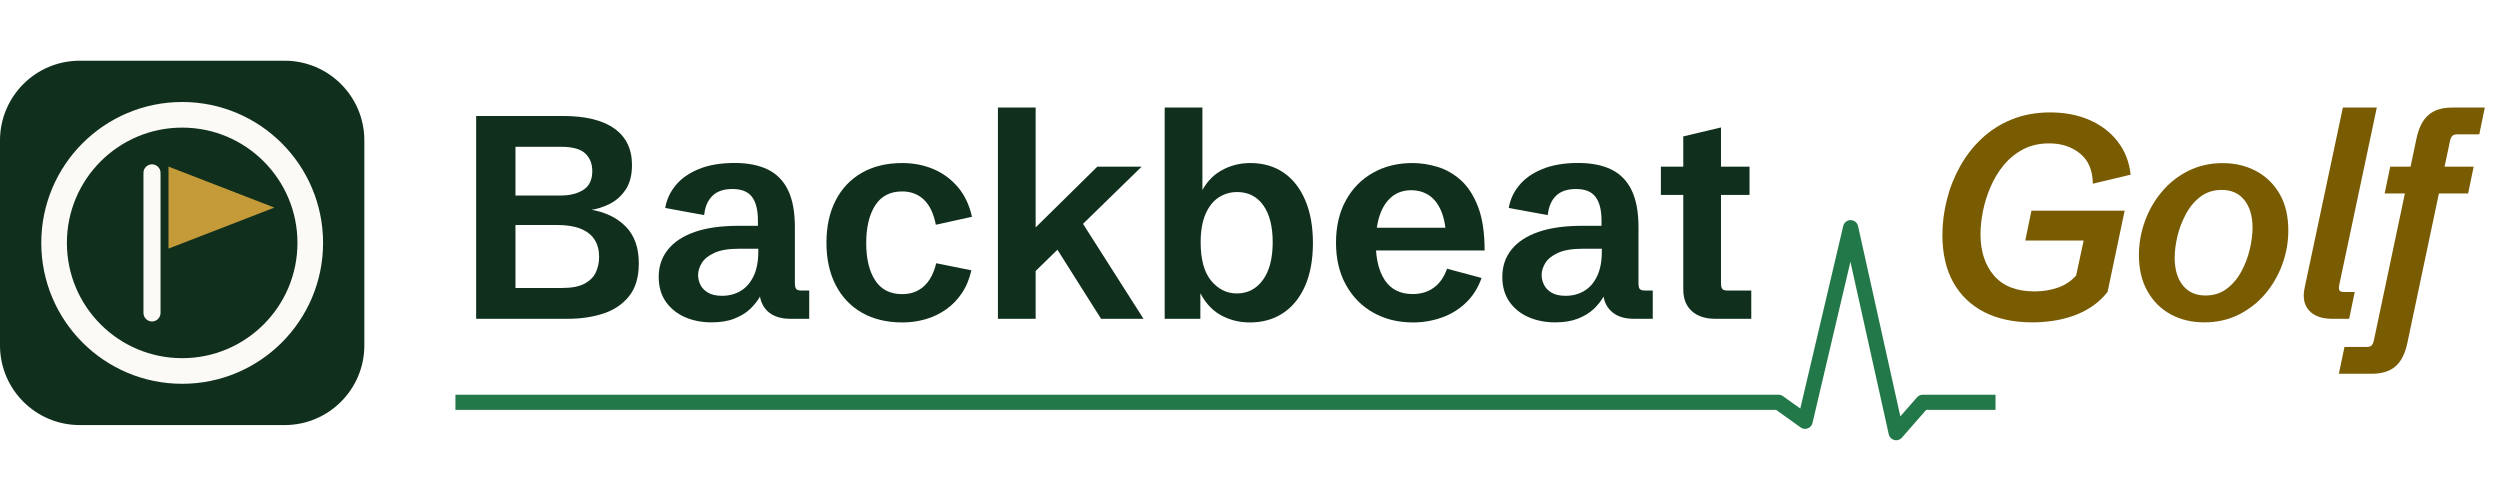
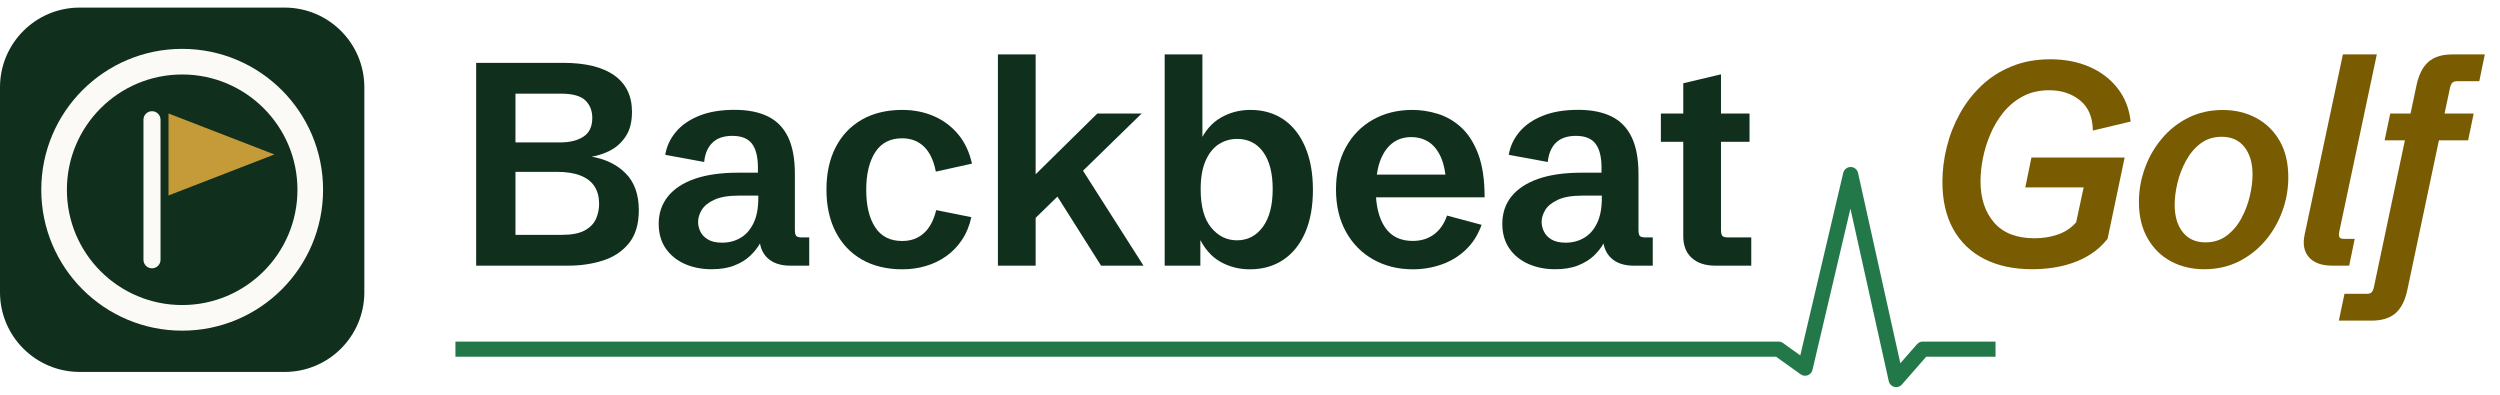
- <svg xmlns="http://www.w3.org/2000/svg" viewBox="0 0 329.36 64" width="329.36" height="64" role="img" aria-label="Backbeat Golf">
-   <g transform="translate(0 8) scale(0.75)">
-     <rect width="64" height="64" rx="14" fill="#10301D" />
-     <circle cx="32" cy="32" r="22.5" fill="none" stroke="#FCFAF7" stroke-width="4.5" />
-     <rect x="25.2" y="18.2" width="3" height="27.6" rx="1.5" fill="#FCFAF7" />
+ <svg xmlns="http://www.w3.org/2000/svg" viewBox="0 0 329.36 52" width="329.36" height="52" role="img" aria-label="Backbeat Golf">
+   <g transform="translate(0 -7)">
+     <g transform="translate(0 8) scale(0.75)">
+       <rect width="64" height="64" rx="14" fill="#10301D" />
+       <circle cx="32" cy="32" r="22.5" fill="none" stroke="#FCFAF7" stroke-width="4.5" />
+       <rect x="25.2" y="18.2" width="3" height="27.6" rx="1.5" fill="#FCFAF7" />
+     </g>
+     <g transform="translate(0 8) scale(0.75)">
+       <path class="c3l-flag" fill="#C49B38" d="M29.6 18.6 L48.2 25.8 L29.6 33 Z" />
+     </g>
+     <path fill="#10301D" d="M62.73 42V15.28H74.18Q78.61 15.28 80.93 16.93Q83.26 18.58 83.26 21.73Q83.26 23.75 82.42 24.99Q81.59 26.23 80.31 26.87Q79.04 27.5 77.72 27.68L77.78 27.61Q80.68 28.08 82.42 29.83Q84.16 31.58 84.16 34.69Q84.16 37.43 82.87 39.03Q81.58 40.63 79.45 41.32Q77.33 42 74.82 42ZM67.91 37.94H74.03Q75.96 37.94 77.03 37.36Q78.09 36.78 78.51 35.85Q78.93 34.91 78.93 33.84Q78.93 32.51 78.33 31.57Q77.74 30.64 76.51 30.14Q75.28 29.64 73.35 29.64H67.91ZM67.91 25.76H73.82Q75.71 25.76 76.87 25Q78.03 24.25 78.03 22.53Q78.03 21.11 77.11 20.22Q76.18 19.34 73.93 19.34H67.91Z" />
+     <path fill="#10301D" d="M93.75 42.47Q91.81 42.47 90.23 41.78Q88.65 41.08 87.71 39.74Q86.78 38.4 86.78 36.47Q86.78 34.4 87.99 32.89Q89.19 31.38 91.52 30.56Q93.86 29.75 97.25 29.75H100.19L99.85 30.22V29.07Q99.85 26.99 99.08 25.95Q98.3 24.9 96.49 24.9Q94.76 24.9 93.85 25.81Q92.93 26.71 92.77 28.34L87.64 27.4Q87.91 25.75 89.02 24.41Q90.13 23.06 92.07 22.27Q94.01 21.47 96.79 21.47Q99.38 21.47 101.15 22.33Q102.92 23.19 103.82 25.05Q104.72 26.91 104.72 29.91V37.26Q104.72 37.88 104.9 38.08Q105.08 38.28 105.65 38.28H106.61V42H104.12Q102.17 42 101.1 40.98Q100.04 39.96 100.04 38.12V37.07L100.89 37.35Q100.64 38.15 100.15 39.03Q99.66 39.91 98.83 40.7Q98.01 41.48 96.76 41.97Q95.52 42.47 93.75 42.47ZM95.14 38.97Q96.49 38.97 97.57 38.33Q98.64 37.7 99.27 36.4Q99.9 35.11 99.9 33.14V32.77H97.38Q95.28 32.77 94.1 33.32Q92.92 33.87 92.45 34.66Q91.97 35.46 91.97 36.23Q91.97 36.88 92.27 37.51Q92.57 38.14 93.27 38.55Q93.96 38.97 95.14 38.97Z" />
+     <path fill="#10301D" d="M118.9 42.48Q115.81 42.48 113.56 41.2Q111.32 39.92 110.1 37.56Q108.88 35.2 108.88 31.97Q108.88 28.74 110.1 26.39Q111.31 24.04 113.55 22.76Q115.8 21.48 118.87 21.48Q121.11 21.48 123 22.29Q124.89 23.1 126.22 24.68Q127.54 26.25 128.05 28.56L123.29 29.61Q122.87 27.42 121.73 26.32Q120.59 25.22 118.86 25.22Q116.48 25.22 115.3 27.06Q114.12 28.9 114.12 32.02Q114.12 35.14 115.3 36.94Q116.47 38.75 118.86 38.75Q120.56 38.75 121.7 37.73Q122.84 36.72 123.34 34.68L127.97 35.61Q127.58 37.36 126.7 38.65Q125.83 39.94 124.6 40.79Q123.38 41.64 121.92 42.06Q120.47 42.48 118.9 42.48Z" />
+     <path fill="#10301D" d="M131.47 42V14.17H136.44V29.96L144.56 21.96H150.4L142.68 29.49L150.65 42H145.06L139.31 32.9L136.44 35.7V42Z" />
+     <path fill="#10301D" d="M164.66 42.48Q162.51 42.48 160.73 41.46Q158.95 40.44 157.89 38.12L158.14 38.05V42H153.44V14.17H158.41V26.02L158.06 25.73Q159.05 23.53 160.82 22.51Q162.59 21.48 164.74 21.48Q167.25 21.48 169.1 22.74Q170.94 24 171.95 26.36Q172.97 28.73 172.97 32.01Q172.97 35.29 171.95 37.64Q170.93 39.98 169.06 41.23Q167.2 42.48 164.66 42.48ZM162.96 38.66Q165.08 38.66 166.38 36.88Q167.67 35.11 167.67 31.91Q167.67 28.77 166.42 27.03Q165.16 25.3 162.99 25.3Q161.65 25.3 160.55 26.01Q159.46 26.73 158.82 28.2Q158.18 29.68 158.18 31.94Q158.18 35.3 159.56 36.98Q160.95 38.66 162.96 38.66Z" />
+     <path fill="#10301D" d="M186.14 42.48Q183.22 42.48 180.93 41.19Q178.64 39.91 177.33 37.55Q176.01 35.19 176.01 31.97Q176.01 28.76 177.31 26.4Q178.6 24.05 180.87 22.77Q183.14 21.48 186.08 21.48Q187.72 21.48 189.4 21.99Q191.08 22.5 192.48 23.76Q193.88 25.03 194.74 27.28Q195.59 29.53 195.59 33H179.2V30H191.18L190.52 31.02Q190.39 28.88 189.76 27.56Q189.13 26.25 188.15 25.66Q187.16 25.06 185.95 25.06Q184.41 25.06 183.36 25.92Q182.32 26.77 181.78 28.33Q181.25 29.88 181.25 31.99Q181.25 35.14 182.46 36.94Q183.68 38.74 186.11 38.74Q187.74 38.74 188.89 37.9Q190.05 37.07 190.64 35.4L195.19 36.62Q194.48 38.61 193.1 39.91Q191.73 41.21 189.93 41.84Q188.12 42.48 186.14 42.48Z" />
+     <path fill="#10301D" d="M204.89 42.47Q202.95 42.47 201.37 41.78Q199.78 41.08 198.85 39.74Q197.92 38.4 197.92 36.47Q197.92 34.4 199.12 32.89Q200.33 31.38 202.66 30.56Q204.99 29.75 208.38 29.75H211.32L210.99 30.22V29.07Q210.99 26.99 210.21 25.95Q209.43 24.9 207.63 24.9Q205.9 24.9 204.98 25.81Q204.07 26.71 203.91 28.34L198.77 27.4Q199.04 25.75 200.15 24.41Q201.26 23.06 203.21 22.27Q205.15 21.47 207.92 21.47Q210.52 21.47 212.28 22.33Q214.05 23.19 214.95 25.05Q215.86 26.91 215.86 29.91V37.26Q215.86 37.88 216.03 38.08Q216.21 38.28 216.79 38.28H217.74V42H215.25Q213.3 42 212.24 40.98Q211.17 39.96 211.17 38.12V37.07L212.03 37.35Q211.77 38.15 211.28 39.03Q210.8 39.91 209.97 40.7Q209.14 41.48 207.9 41.97Q206.65 42.47 204.89 42.47ZM206.27 38.97Q207.63 38.97 208.7 38.33Q209.78 37.7 210.4 36.4Q211.03 35.11 211.03 33.14V32.77H208.51Q206.42 32.77 205.24 33.32Q204.06 33.87 203.58 34.66Q203.1 35.46 203.1 36.23Q203.1 36.88 203.41 37.51Q203.71 38.14 204.4 38.55Q205.1 38.97 206.27 38.97Z" />
+     <path fill="#10301D" d="M226 42Q224 42 222.88 40.98Q221.76 39.97 221.76 38.12V25.68H218.81V21.96H221.76V17.97L226.73 16.79V21.96H230.49V25.68H226.73V37.26Q226.73 37.87 226.91 38.08Q227.08 38.28 227.66 38.28H230.72V42Z" />
+     <path fill="#795B02" d="M267.75 42.47Q264.1 42.47 261.44 41.13Q258.78 39.78 257.34 37.21Q255.9 34.63 255.9 30.96Q255.9 28.66 256.48 26.35Q257.05 24.04 258.2 21.97Q259.34 19.9 261.05 18.28Q262.76 16.66 265.03 15.74Q267.3 14.81 270.12 14.81Q272.98 14.81 275.26 15.8Q277.55 16.79 278.98 18.63Q280.42 20.46 280.7 23.01L275.72 24.2Q275.68 21.55 274.03 20.22Q272.38 18.89 269.98 18.89Q268.03 18.89 266.54 19.67Q265.06 20.45 263.98 21.75Q262.91 23.06 262.24 24.63Q261.56 26.21 261.24 27.83Q260.92 29.46 260.92 30.88Q260.92 34.25 262.71 36.32Q264.5 38.39 268.04 38.39Q269.7 38.39 271.13 37.89Q272.56 37.38 273.52 36.29L274.77 30.47L276.24 31.69H266.82L267.63 27.75H279.91L277.66 38.46Q276.73 39.63 275.55 40.41Q274.37 41.19 273.05 41.64Q271.74 42.09 270.39 42.28Q269.03 42.47 267.75 42.47Z" />
+     <path fill="#795B02" d="M290.39 42.47Q287.96 42.47 286.01 41.43Q284.06 40.38 282.93 38.39Q281.79 36.41 281.79 33.6Q281.79 31.31 282.58 29.14Q283.36 26.98 284.82 25.25Q286.27 23.52 288.3 22.51Q290.34 21.49 292.83 21.49Q295.28 21.49 297.24 22.54Q299.2 23.59 300.34 25.57Q301.47 27.54 301.47 30.36Q301.47 32.67 300.68 34.83Q299.89 36.99 298.43 38.72Q296.96 40.44 294.92 41.46Q292.88 42.47 290.39 42.47ZM290.55 38.93Q292.18 38.93 293.36 38.04Q294.54 37.15 295.29 35.76Q296.04 34.37 296.4 32.83Q296.76 31.29 296.76 30Q296.76 27.72 295.69 26.37Q294.63 25.02 292.69 25.02Q291.08 25.02 289.9 25.91Q288.73 26.8 287.98 28.2Q287.22 29.6 286.86 31.13Q286.5 32.66 286.5 33.97Q286.5 36.25 287.57 37.59Q288.64 38.93 290.55 38.93Z" />
+     <path fill="#795B02" d="M307.27 42Q305.18 42 304.2 40.9Q303.22 39.8 303.62 37.92L308.66 14.17H313.13L308.2 37.45Q308.07 38.04 308.21 38.26Q308.34 38.47 308.86 38.47H310.22L309.49 42Z" />
+     <path fill="#795B02" d="M308.13 49.24 308.87 45.71H311.82Q312.25 45.71 312.45 45.5Q312.65 45.28 312.76 44.77L318.36 18.24Q318.81 16.13 319.93 15.15Q321.05 14.17 323.07 14.17H327.36L326.63 17.7H323.7Q323.29 17.7 323.07 17.91Q322.86 18.13 322.76 18.63L317.16 45.16Q316.72 47.28 315.6 48.26Q314.48 49.24 312.44 49.24ZM314.16 25.49 314.9 21.96H325.89L325.16 25.49Z" />
+     <path d="M60 53H234.31L237.81 55.5L243.81 30L249.81 57L253.31 53H262.9" fill="none" stroke="#237849" stroke-width="2" stroke-linejoin="round" />
  </g>
-   <g transform="translate(0 8) scale(0.75)">
-     <path class="c3l-flag" fill="#C49B38" d="M29.6 18.6 L48.2 25.8 L29.6 33 Z" />
-   </g>
-   <path fill="#10301D" d="M62.73 42V15.28H74.18Q78.61 15.28 80.93 16.93Q83.26 18.58 83.26 21.73Q83.26 23.75 82.42 24.99Q81.59 26.23 80.31 26.87Q79.04 27.5 77.72 27.68L77.78 27.61Q80.68 28.08 82.42 29.83Q84.16 31.58 84.16 34.69Q84.16 37.43 82.87 39.03Q81.58 40.63 79.45 41.32Q77.33 42 74.82 42ZM67.91 37.94H74.03Q75.96 37.94 77.03 37.36Q78.09 36.78 78.51 35.85Q78.93 34.91 78.93 33.84Q78.93 32.51 78.33 31.57Q77.74 30.64 76.51 30.14Q75.28 29.64 73.35 29.64H67.91ZM67.91 25.76H73.82Q75.71 25.76 76.87 25Q78.03 24.25 78.03 22.53Q78.03 21.11 77.11 20.22Q76.18 19.34 73.93 19.34H67.91Z" />
-   <path fill="#10301D" d="M93.75 42.47Q91.81 42.47 90.23 41.78Q88.65 41.08 87.71 39.74Q86.78 38.4 86.78 36.47Q86.78 34.4 87.99 32.89Q89.19 31.38 91.52 30.56Q93.86 29.75 97.25 29.75H100.19L99.85 30.22V29.07Q99.85 26.99 99.08 25.95Q98.3 24.9 96.49 24.9Q94.76 24.9 93.85 25.81Q92.93 26.71 92.77 28.34L87.64 27.4Q87.91 25.75 89.02 24.41Q90.13 23.06 92.07 22.27Q94.01 21.47 96.79 21.47Q99.38 21.47 101.15 22.33Q102.92 23.19 103.82 25.05Q104.72 26.91 104.72 29.91V37.26Q104.72 37.88 104.9 38.08Q105.08 38.28 105.65 38.28H106.61V42H104.12Q102.17 42 101.1 40.98Q100.04 39.96 100.04 38.12V37.07L100.89 37.35Q100.64 38.15 100.15 39.03Q99.66 39.91 98.83 40.7Q98.01 41.48 96.76 41.97Q95.52 42.47 93.75 42.47ZM95.14 38.97Q96.49 38.97 97.57 38.33Q98.64 37.7 99.27 36.4Q99.9 35.11 99.9 33.14V32.77H97.38Q95.28 32.77 94.1 33.32Q92.92 33.87 92.45 34.66Q91.97 35.46 91.97 36.23Q91.97 36.88 92.27 37.51Q92.57 38.14 93.27 38.55Q93.96 38.97 95.14 38.97Z" />
-   <path fill="#10301D" d="M118.9 42.48Q115.81 42.48 113.56 41.2Q111.32 39.92 110.1 37.56Q108.88 35.2 108.88 31.97Q108.88 28.74 110.1 26.39Q111.31 24.04 113.55 22.76Q115.8 21.48 118.87 21.48Q121.11 21.48 123 22.29Q124.89 23.1 126.22 24.68Q127.54 26.25 128.05 28.56L123.29 29.61Q122.87 27.42 121.73 26.32Q120.59 25.22 118.86 25.22Q116.48 25.22 115.3 27.06Q114.12 28.9 114.12 32.02Q114.12 35.14 115.3 36.94Q116.47 38.75 118.86 38.75Q120.56 38.75 121.7 37.73Q122.84 36.72 123.34 34.68L127.97 35.61Q127.58 37.36 126.7 38.65Q125.83 39.94 124.6 40.79Q123.38 41.64 121.92 42.06Q120.47 42.48 118.9 42.48Z" />
-   <path fill="#10301D" d="M131.47 42V14.17H136.44V29.96L144.56 21.96H150.4L142.68 29.49L150.65 42H145.06L139.31 32.9L136.44 35.7V42Z" />
-   <path fill="#10301D" d="M164.66 42.48Q162.51 42.48 160.73 41.46Q158.95 40.44 157.89 38.12L158.14 38.05V42H153.44V14.17H158.41V26.02L158.06 25.73Q159.05 23.53 160.82 22.51Q162.59 21.48 164.74 21.48Q167.25 21.48 169.1 22.74Q170.94 24 171.95 26.36Q172.97 28.73 172.97 32.01Q172.97 35.29 171.95 37.64Q170.93 39.98 169.06 41.23Q167.2 42.48 164.66 42.48ZM162.96 38.66Q165.08 38.66 166.38 36.88Q167.67 35.11 167.67 31.91Q167.67 28.77 166.42 27.03Q165.16 25.3 162.99 25.3Q161.65 25.3 160.55 26.01Q159.46 26.73 158.82 28.2Q158.18 29.68 158.18 31.94Q158.18 35.3 159.56 36.98Q160.95 38.66 162.96 38.66Z" />
-   <path fill="#10301D" d="M186.14 42.48Q183.22 42.48 180.93 41.19Q178.64 39.91 177.33 37.55Q176.01 35.19 176.01 31.97Q176.01 28.76 177.31 26.4Q178.6 24.05 180.87 22.77Q183.14 21.48 186.08 21.48Q187.72 21.48 189.4 21.99Q191.08 22.5 192.48 23.76Q193.88 25.03 194.74 27.28Q195.59 29.53 195.59 33H179.2V30H191.18L190.52 31.02Q190.39 28.88 189.76 27.56Q189.13 26.25 188.15 25.66Q187.16 25.06 185.95 25.06Q184.41 25.06 183.36 25.92Q182.32 26.77 181.78 28.33Q181.25 29.88 181.25 31.99Q181.25 35.14 182.46 36.94Q183.68 38.74 186.11 38.74Q187.74 38.74 188.89 37.9Q190.05 37.07 190.64 35.4L195.19 36.62Q194.48 38.61 193.1 39.91Q191.73 41.21 189.93 41.84Q188.12 42.48 186.14 42.48Z" />
-   <path fill="#10301D" d="M204.89 42.47Q202.95 42.47 201.37 41.78Q199.78 41.08 198.85 39.74Q197.92 38.4 197.92 36.47Q197.92 34.4 199.12 32.89Q200.33 31.38 202.66 30.56Q204.99 29.75 208.38 29.75H211.32L210.99 30.22V29.07Q210.99 26.99 210.21 25.95Q209.43 24.9 207.63 24.9Q205.9 24.9 204.98 25.81Q204.07 26.71 203.91 28.34L198.77 27.4Q199.04 25.75 200.15 24.41Q201.26 23.06 203.21 22.27Q205.15 21.47 207.92 21.47Q210.52 21.47 212.28 22.33Q214.05 23.19 214.95 25.05Q215.86 26.91 215.86 29.91V37.26Q215.86 37.88 216.03 38.08Q216.21 38.28 216.79 38.28H217.74V42H215.25Q213.3 42 212.24 40.98Q211.17 39.96 211.17 38.12V37.07L212.03 37.35Q211.77 38.15 211.28 39.03Q210.8 39.91 209.97 40.7Q209.14 41.48 207.9 41.97Q206.65 42.47 204.89 42.47ZM206.27 38.97Q207.63 38.97 208.7 38.33Q209.78 37.7 210.4 36.4Q211.03 35.11 211.03 33.14V32.77H208.51Q206.42 32.77 205.24 33.32Q204.06 33.87 203.58 34.66Q203.1 35.46 203.1 36.23Q203.1 36.88 203.41 37.51Q203.71 38.14 204.4 38.55Q205.1 38.97 206.27 38.97Z" />
-   <path fill="#10301D" d="M226 42Q224 42 222.88 40.98Q221.76 39.97 221.76 38.12V25.68H218.81V21.96H221.76V17.97L226.73 16.79V21.96H230.49V25.68H226.73V37.26Q226.73 37.87 226.91 38.08Q227.08 38.28 227.66 38.28H230.72V42Z" />
-   <path fill="#795B02" d="M267.75 42.47Q264.1 42.47 261.44 41.13Q258.78 39.78 257.34 37.21Q255.9 34.63 255.9 30.96Q255.9 28.66 256.48 26.35Q257.05 24.04 258.2 21.97Q259.34 19.9 261.05 18.28Q262.76 16.66 265.03 15.74Q267.3 14.81 270.12 14.81Q272.98 14.81 275.26 15.8Q277.55 16.79 278.98 18.63Q280.42 20.46 280.7 23.01L275.72 24.2Q275.68 21.55 274.03 20.22Q272.38 18.89 269.98 18.89Q268.03 18.89 266.54 19.67Q265.06 20.45 263.98 21.75Q262.91 23.06 262.24 24.63Q261.56 26.21 261.24 27.83Q260.92 29.46 260.92 30.88Q260.92 34.25 262.71 36.32Q264.5 38.39 268.04 38.39Q269.7 38.39 271.13 37.89Q272.56 37.38 273.52 36.29L274.77 30.47L276.24 31.69H266.82L267.63 27.75H279.91L277.66 38.46Q276.73 39.63 275.55 40.41Q274.37 41.19 273.05 41.64Q271.74 42.09 270.39 42.28Q269.03 42.47 267.75 42.47Z" />
-   <path fill="#795B02" d="M290.39 42.47Q287.96 42.47 286.01 41.43Q284.06 40.38 282.93 38.39Q281.79 36.41 281.79 33.6Q281.79 31.31 282.58 29.14Q283.36 26.98 284.82 25.25Q286.27 23.52 288.3 22.51Q290.34 21.49 292.83 21.49Q295.28 21.49 297.24 22.54Q299.2 23.59 300.34 25.57Q301.47 27.54 301.47 30.36Q301.47 32.67 300.68 34.83Q299.89 36.99 298.43 38.72Q296.96 40.44 294.92 41.46Q292.88 42.47 290.39 42.47ZM290.55 38.93Q292.18 38.93 293.36 38.04Q294.54 37.15 295.29 35.76Q296.04 34.37 296.4 32.83Q296.76 31.29 296.76 30Q296.76 27.72 295.69 26.37Q294.63 25.02 292.69 25.02Q291.08 25.02 289.9 25.91Q288.73 26.8 287.98 28.2Q287.22 29.6 286.86 31.13Q286.5 32.66 286.5 33.97Q286.5 36.25 287.57 37.59Q288.64 38.93 290.55 38.93Z" />
-   <path fill="#795B02" d="M307.27 42Q305.18 42 304.2 40.9Q303.22 39.8 303.62 37.92L308.66 14.17H313.13L308.2 37.45Q308.07 38.04 308.21 38.26Q308.34 38.47 308.86 38.47H310.22L309.49 42Z" />
-   <path fill="#795B02" d="M308.13 49.24 308.87 45.71H311.82Q312.25 45.71 312.45 45.5Q312.65 45.28 312.76 44.77L318.36 18.24Q318.81 16.13 319.93 15.15Q321.05 14.17 323.07 14.17H327.36L326.63 17.7H323.7Q323.29 17.7 323.07 17.91Q322.86 18.13 322.76 18.63L317.16 45.16Q316.72 47.28 315.6 48.26Q314.48 49.24 312.44 49.24ZM314.16 25.49 314.9 21.96H325.89L325.16 25.49Z" />
-   <path d="M60 53H234.31L237.81 55.5L243.81 30L249.81 57L253.31 53H262.9" fill="none" stroke="#237849" stroke-width="2" stroke-linejoin="round" />
</svg>
